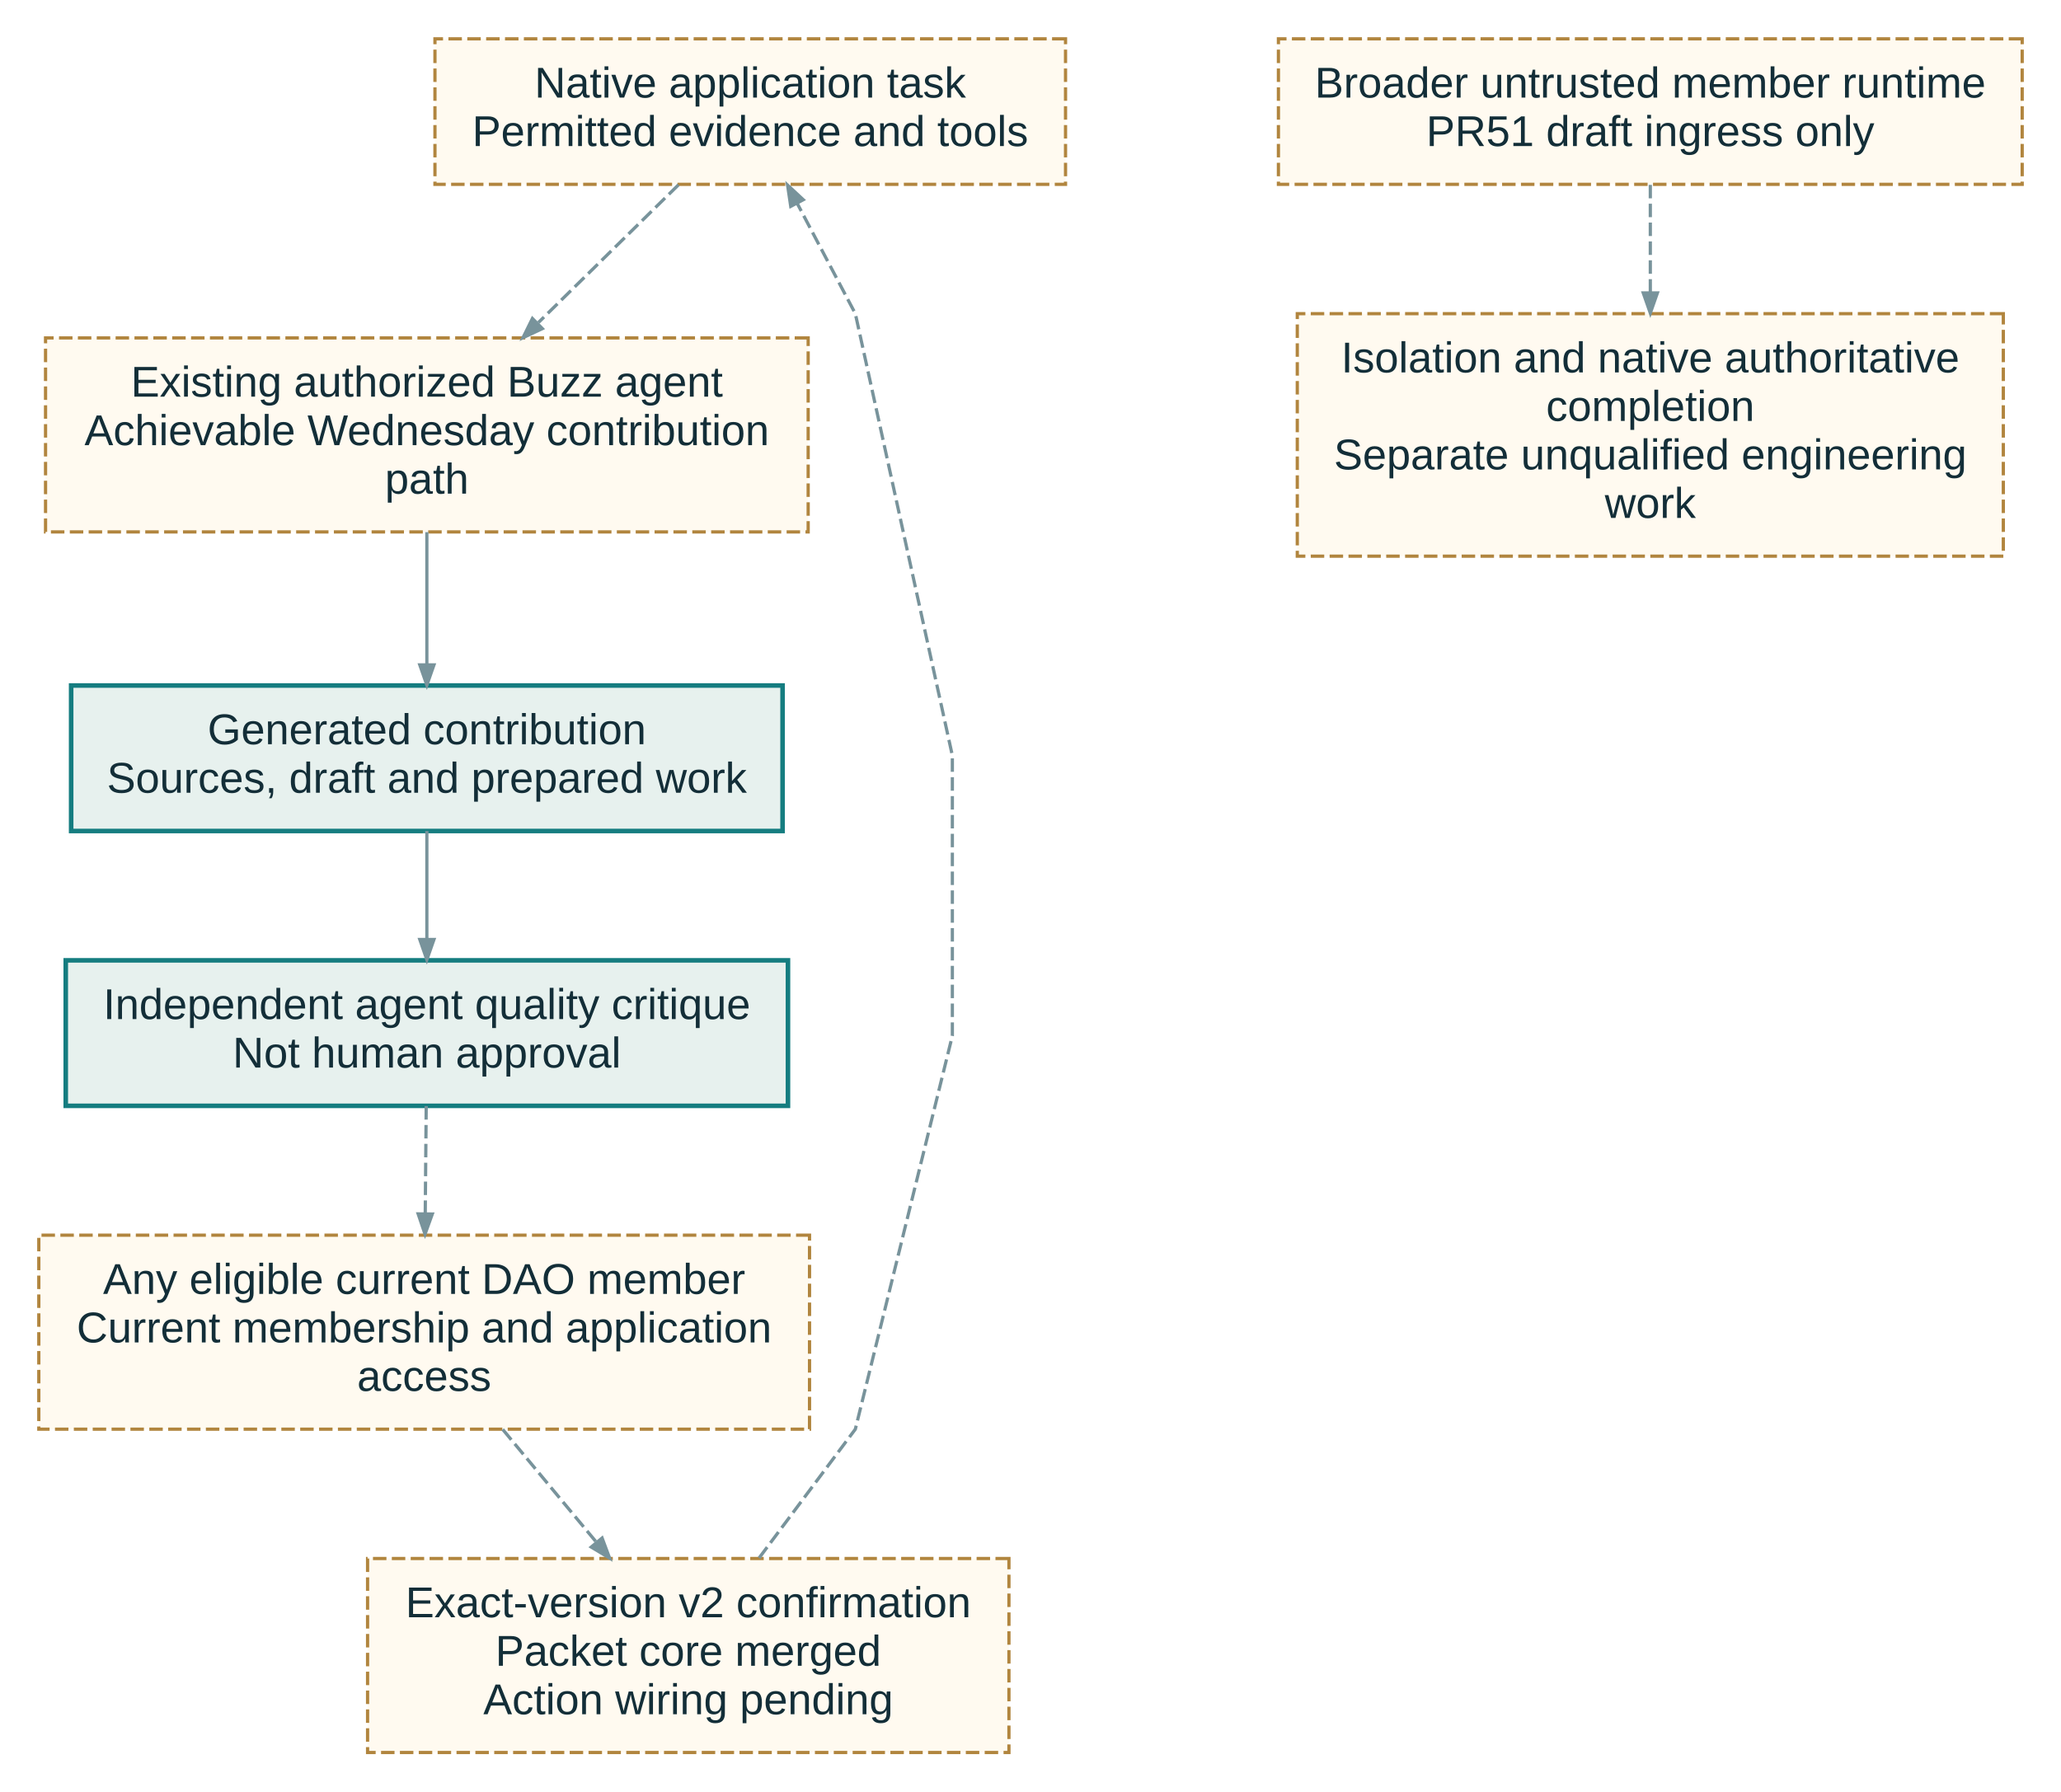
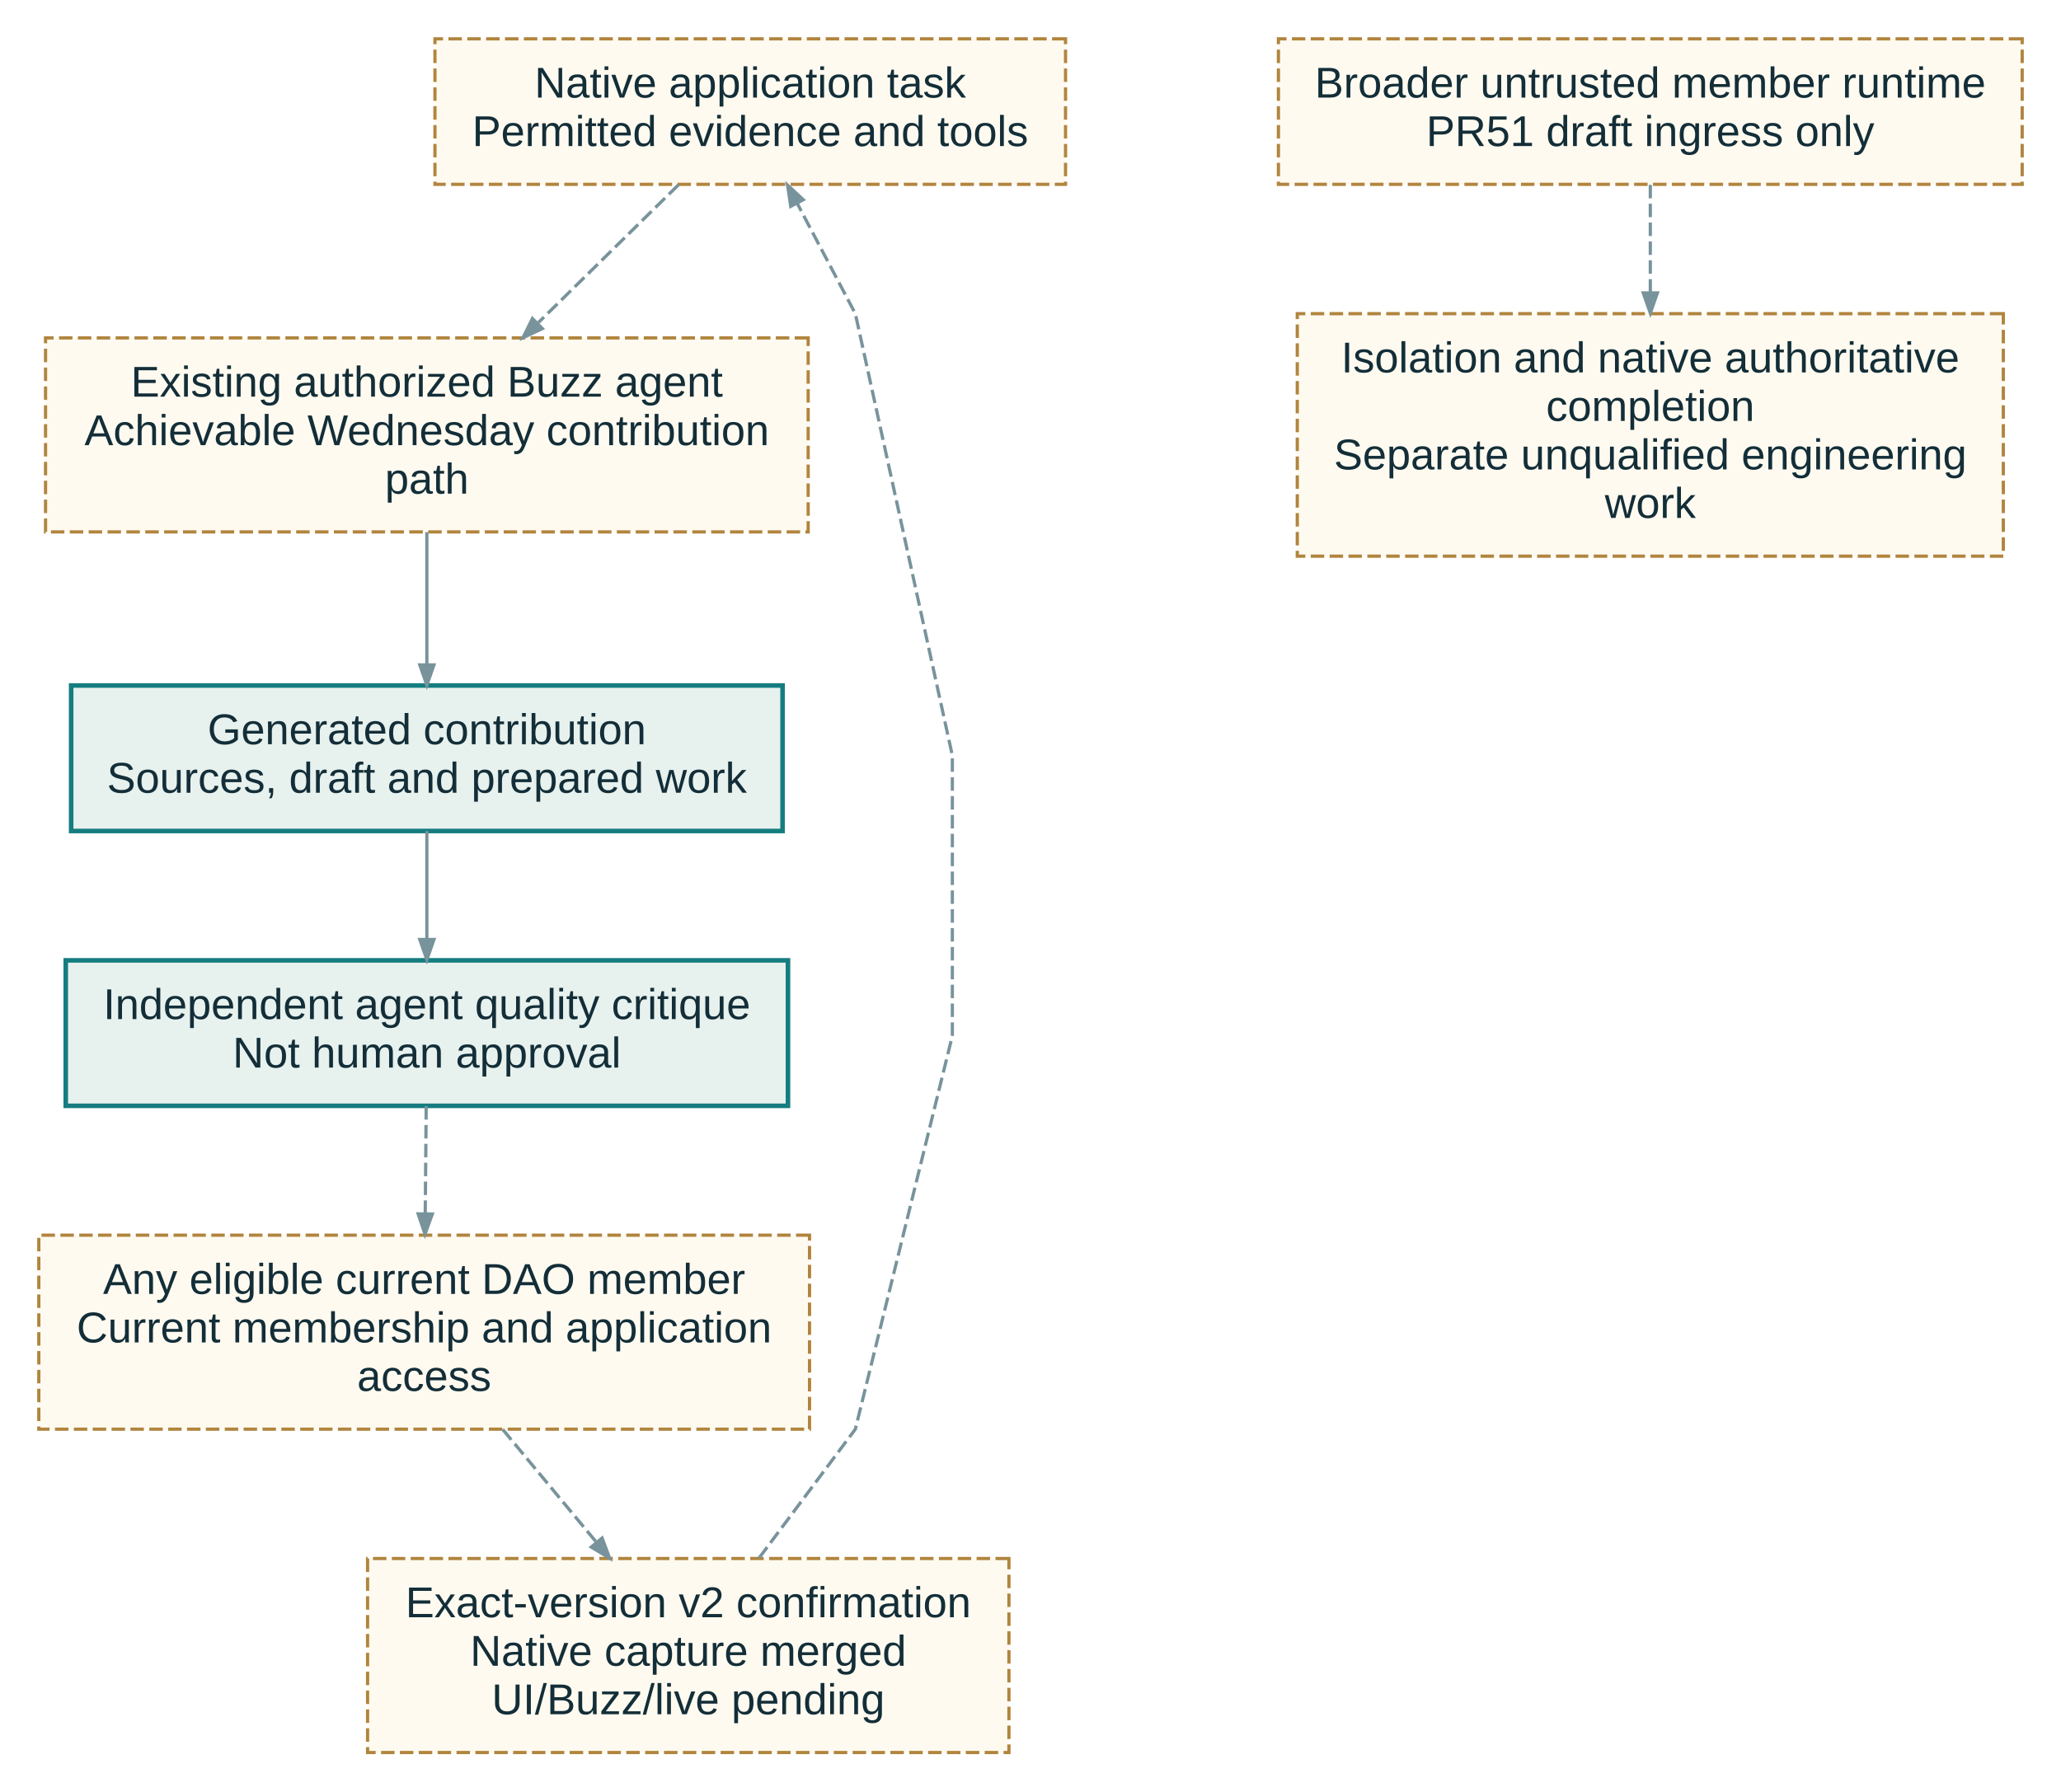
<svg xmlns="http://www.w3.org/2000/svg" width="765pt" height="665pt" viewBox="0.00 0.00 764.80 664.80" id="diagram-member-execution" role="img" aria-label="Authorized agent contribution">
  <g id="diagram-member-execution-graph" class="graph" transform="scale(1 1) rotate(0) translate(14.4 650.4)">
    <g id="diagram-member-execution-node-T" class="node">
      <polygon fill="#fffaf0" stroke="#b1853e" stroke-width="1.2" stroke-dasharray="5,2" points="381,-636 147,-636 147,-582 381,-582 381,-636" />
      <text text-anchor="middle" x="264" y="-614.2" font-family="Arial" font-size="16.00" fill="#132e38">Native application task</text>
      <text text-anchor="middle" x="264" y="-596.2" font-family="Arial" font-size="16.00" fill="#132e38">Permitted evidence and tools</text>
    </g>
    <g id="diagram-member-execution-node-A" class="node">
      <polygon fill="#fffaf0" stroke="#b1853e" stroke-width="1.2" stroke-dasharray="5,2" points="285.5,-525 2.5,-525 2.5,-453 285.5,-453 285.5,-525" />
      <text text-anchor="middle" x="144" y="-503.2" font-family="Arial" font-size="16.00" fill="#132e38">Existing authorized Buzz agent</text>
      <text text-anchor="middle" x="144" y="-485.2" font-family="Arial" font-size="16.00" fill="#132e38">Achievable Wednesday contribution</text>
      <text text-anchor="middle" x="144" y="-467.2" font-family="Arial" font-size="16.00" fill="#132e38">path</text>
    </g>
    <g id="diagram-member-execution-edge-0" class="edge">
      <path fill="none" stroke="#78939b" stroke-width="1.2" stroke-dasharray="5,2" d="M237.37,-581.81C222.11,-566.81 202.62,-547.65 185.41,-530.72" />
      <polygon fill="#78939b" stroke="#78939b" stroke-width="1.2" points="186.85,-528.46 179.66,-525.07 183.17,-532.2 186.85,-528.46" />
    </g>
    <g id="diagram-member-execution-node-C" class="node">
      <polygon fill="#e7f1ee" stroke="#157d80" stroke-width="1.7" points="276,-396 12,-396 12,-342 276,-342 276,-396" />
      <text text-anchor="middle" x="144" y="-374.2" font-family="Arial" font-size="16.00" fill="#132e38">Generated contribution</text>
      <text text-anchor="middle" x="144" y="-356.2" font-family="Arial" font-size="16.00" fill="#132e38">Sources, draft and prepared work</text>
    </g>
    <g id="diagram-member-execution-edge-1" class="edge">
      <path fill="none" stroke="#78939b" stroke-width="1.2" d="M144,-452.92C144,-437.41 144,-419.25 144,-403.89" />
      <polygon fill="#78939b" stroke="#78939b" stroke-width="1.2" points="146.63,-403.64 144,-396.14 141.38,-403.64 146.63,-403.64" />
    </g>
    <g id="diagram-member-execution-node-Q" class="node">
      <polygon fill="#e7f1ee" stroke="#157d80" stroke-width="1.7" points="278,-294 10,-294 10,-240 278,-240 278,-294" />
      <text text-anchor="middle" x="144" y="-272.2" font-family="Arial" font-size="16.00" fill="#132e38">Independent agent quality critique</text>
      <text text-anchor="middle" x="144" y="-254.2" font-family="Arial" font-size="16.00" fill="#132e38">Not human approval</text>
    </g>
    <g id="diagram-member-execution-edge-2" class="edge">
      <path fill="none" stroke="#78939b" stroke-width="1.2" d="M144,-341.99C144,-329.7 144,-314.88 144,-301.74" />
      <polygon fill="#78939b" stroke="#78939b" stroke-width="1.2" points="146.63,-301.73 144,-294.23 141.38,-301.73 146.63,-301.73" />
    </g>
    <g id="diagram-member-execution-node-H" class="node">
      <polygon fill="#fffaf0" stroke="#b1853e" stroke-width="1.2" stroke-dasharray="5,2" points="286,-192 0,-192 0,-120 286,-120 286,-192" />
      <text text-anchor="middle" x="143" y="-170.2" font-family="Arial" font-size="16.00" fill="#132e38">Any eligible current DAO member</text>
      <text text-anchor="middle" x="143" y="-152.2" font-family="Arial" font-size="16.00" fill="#132e38">Current membership and application</text>
      <text text-anchor="middle" x="143" y="-134.2" font-family="Arial" font-size="16.00" fill="#132e38">access</text>
    </g>
    <g id="diagram-member-execution-edge-3" class="edge">
      <path fill="none" stroke="#78939b" stroke-width="1.2" stroke-dasharray="5,2" d="M143.76,-239.89C143.65,-227.99 143.52,-213.59 143.4,-200.15" />
      <polygon fill="#78939b" stroke="#78939b" stroke-width="1.2" points="146.02,-199.85 143.32,-192.37 140.77,-199.9 146.02,-199.85" />
    </g>
    <g id="diagram-member-execution-node-V" class="node">
      <polygon fill="#fffaf0" stroke="#b1853e" stroke-width="1.2" stroke-dasharray="5,2" points="360,-72 122,-72 122,0 360,0 360,-72" />
      <text text-anchor="middle" x="241" y="-50.2" font-family="Arial" font-size="16.00" fill="#132e38">Exact-version v2 confirmation</text>
-       <text text-anchor="middle" x="241" y="-32.2" font-family="Arial" font-size="16.00" fill="#132e38">Packet core merged</text>
-       <text text-anchor="middle" x="241" y="-14.2" font-family="Arial" font-size="16.00" fill="#132e38">Action wiring pending</text>
+       <text text-anchor="middle" x="241" y="-32.2" font-family="Arial" font-size="16.00" fill="#132e38">Native capture merged</text>
+       <text text-anchor="middle" x="241" y="-14.2" font-family="Arial" font-size="16.00" fill="#132e38">UI/Buzz/live pending</text>
    </g>
    <g id="diagram-member-execution-edge-4" class="edge">
      <path fill="none" stroke="#78939b" stroke-width="1.2" stroke-dasharray="5,2" d="M172.14,-119.92C183,-106.84 195.43,-91.87 206.71,-78.29" />
      <polygon fill="#78939b" stroke="#78939b" stroke-width="1.2" points="209.03,-79.6 211.81,-72.15 204.99,-76.25 209.03,-79.6" />
    </g>
    <g id="diagram-member-execution-edge-5" class="edge">
      <path fill="none" stroke="#78939b" stroke-width="1.2" stroke-dasharray="5,2" d="M267.29,-72.2C284.19,-94.82 303,-120 303,-120 303,-120 339,-266 339,-266 339,-370 339,-370 339,-370 339,-370 303,-534 303,-534 303,-534 291.85,-555.15 281.48,-574.84" />
      <polygon fill="#78939b" stroke="#78939b" stroke-width="1.2" points="279.03,-573.84 277.86,-581.7 283.68,-576.29 279.03,-573.84" />
    </g>
    <g id="diagram-member-execution-node-D" class="node">
      <polygon fill="#fffaf0" stroke="#b1853e" stroke-width="1.2" stroke-dasharray="5,2" points="736,-636 460,-636 460,-582 736,-582 736,-636" />
      <text text-anchor="middle" x="598" y="-614.2" font-family="Arial" font-size="16.00" fill="#132e38">Broader untrusted member runtime</text>
      <text text-anchor="middle" x="598" y="-596.2" font-family="Arial" font-size="16.00" fill="#132e38">PR51 draft ingress only</text>
    </g>
    <g id="diagram-member-execution-node-F" class="node">
      <polygon fill="#fffaf0" stroke="#b1853e" stroke-width="1.2" stroke-dasharray="5,2" points="729,-534 467,-534 467,-444 729,-444 729,-534" />
      <text text-anchor="middle" x="598" y="-512.2" font-family="Arial" font-size="16.00" fill="#132e38">Isolation and native authoritative</text>
      <text text-anchor="middle" x="598" y="-494.2" font-family="Arial" font-size="16.00" fill="#132e38">completion</text>
      <text text-anchor="middle" x="598" y="-476.2" font-family="Arial" font-size="16.00" fill="#132e38">Separate unqualified engineering</text>
      <text text-anchor="middle" x="598" y="-458.2" font-family="Arial" font-size="16.00" fill="#132e38">work</text>
    </g>
    <g id="diagram-member-execution-edge-6" class="edge">
      <path fill="none" stroke="#78939b" stroke-width="1.2" stroke-dasharray="5,2" d="M598,-581.81C598,-570.01 598,-555.64 598,-541.81" />
      <polygon fill="#78939b" stroke="#78939b" stroke-width="1.2" points="600.63,-541.7 598,-534.2 595.38,-541.7 600.63,-541.7" />
    </g>
  </g>
</svg>
